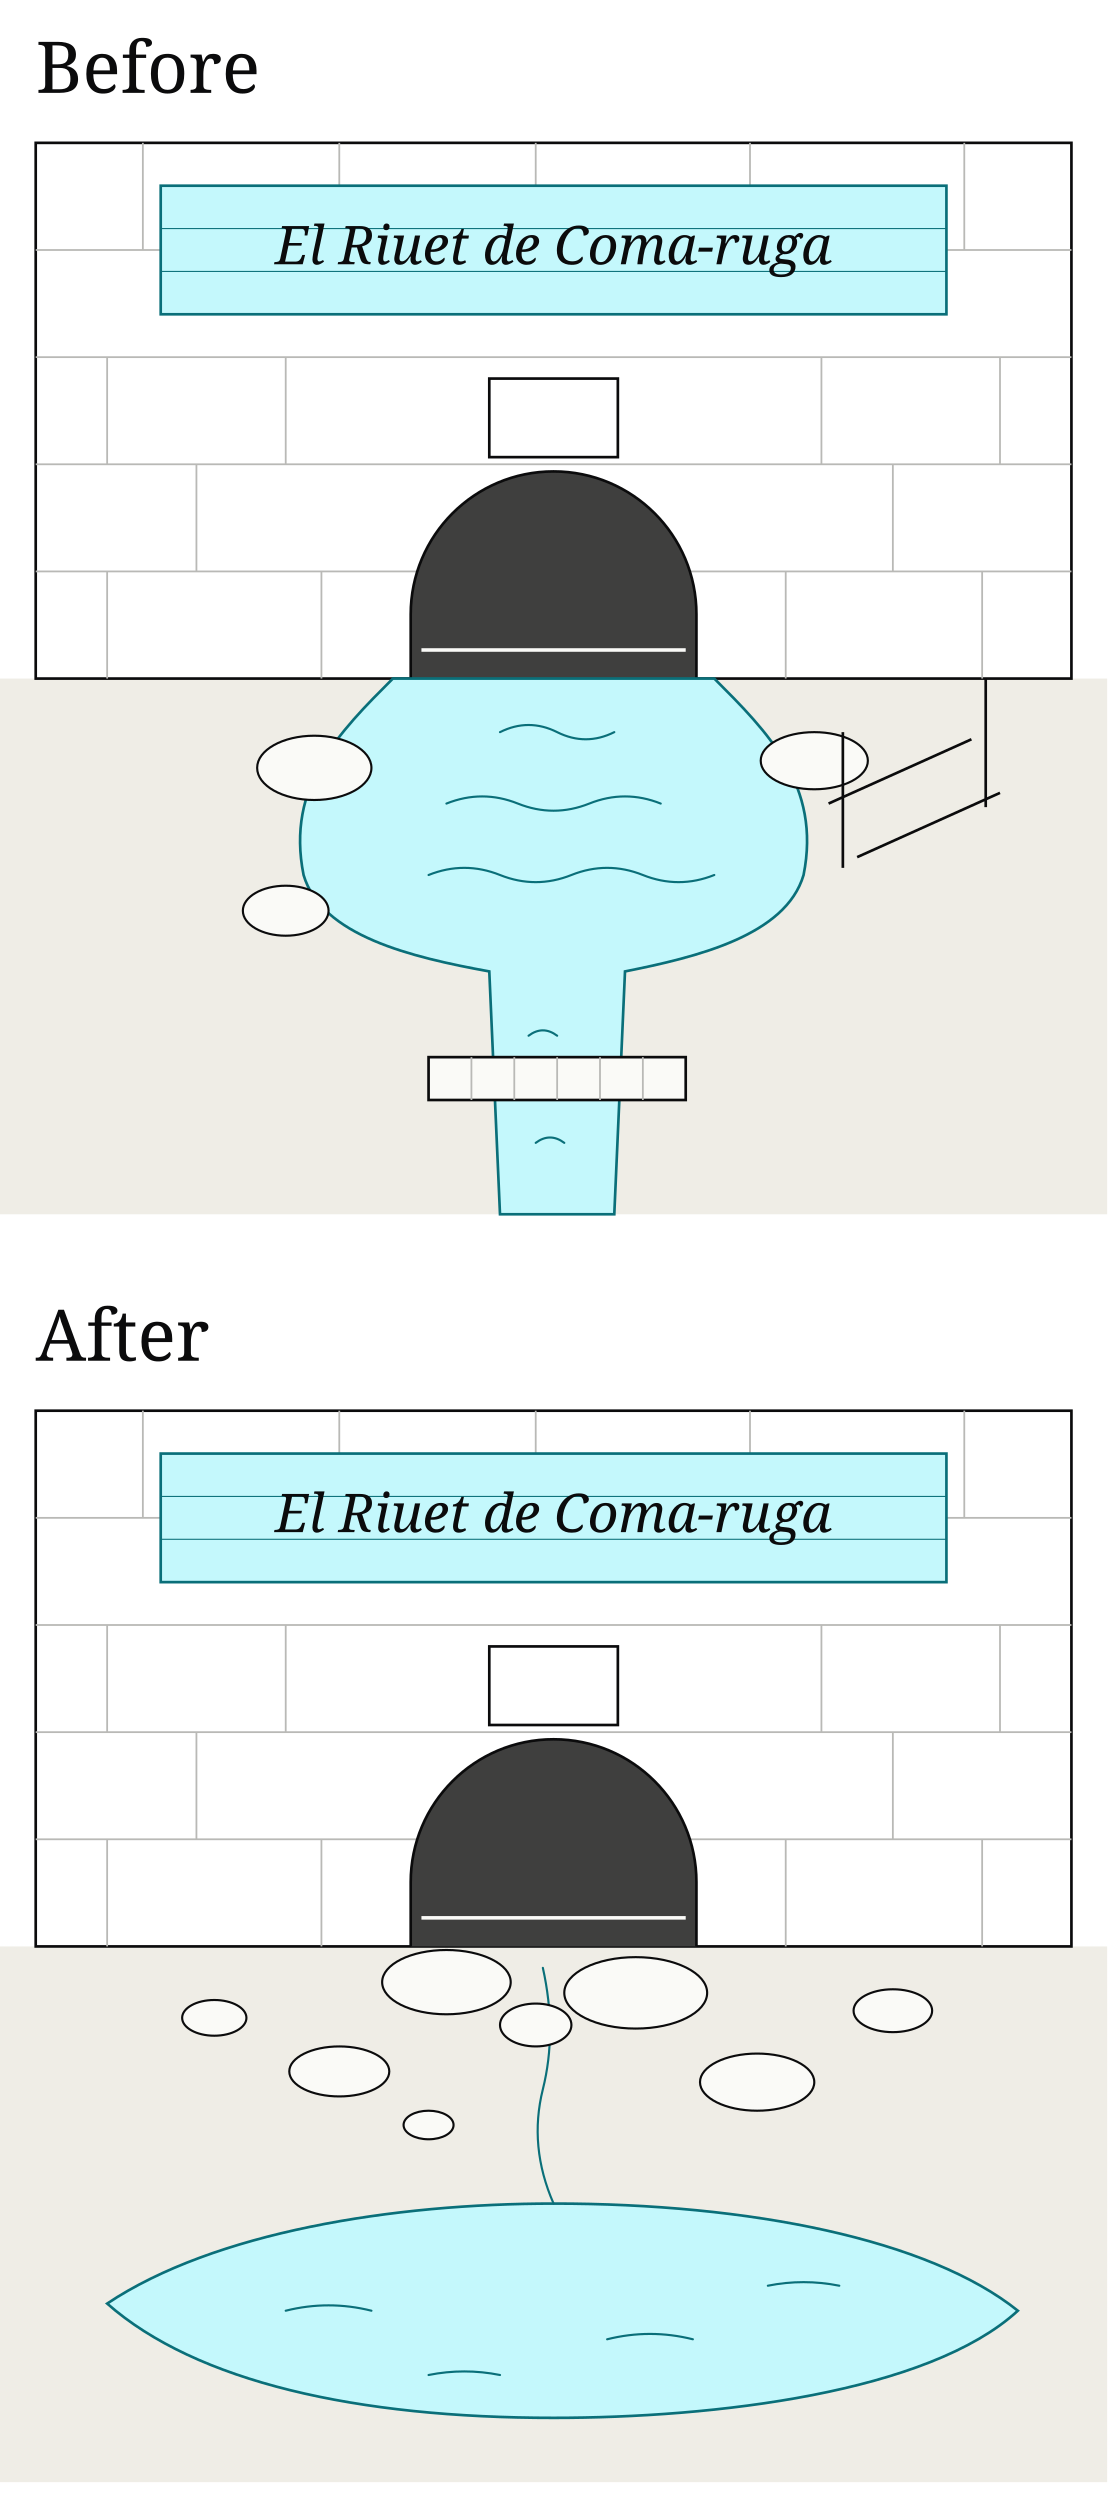
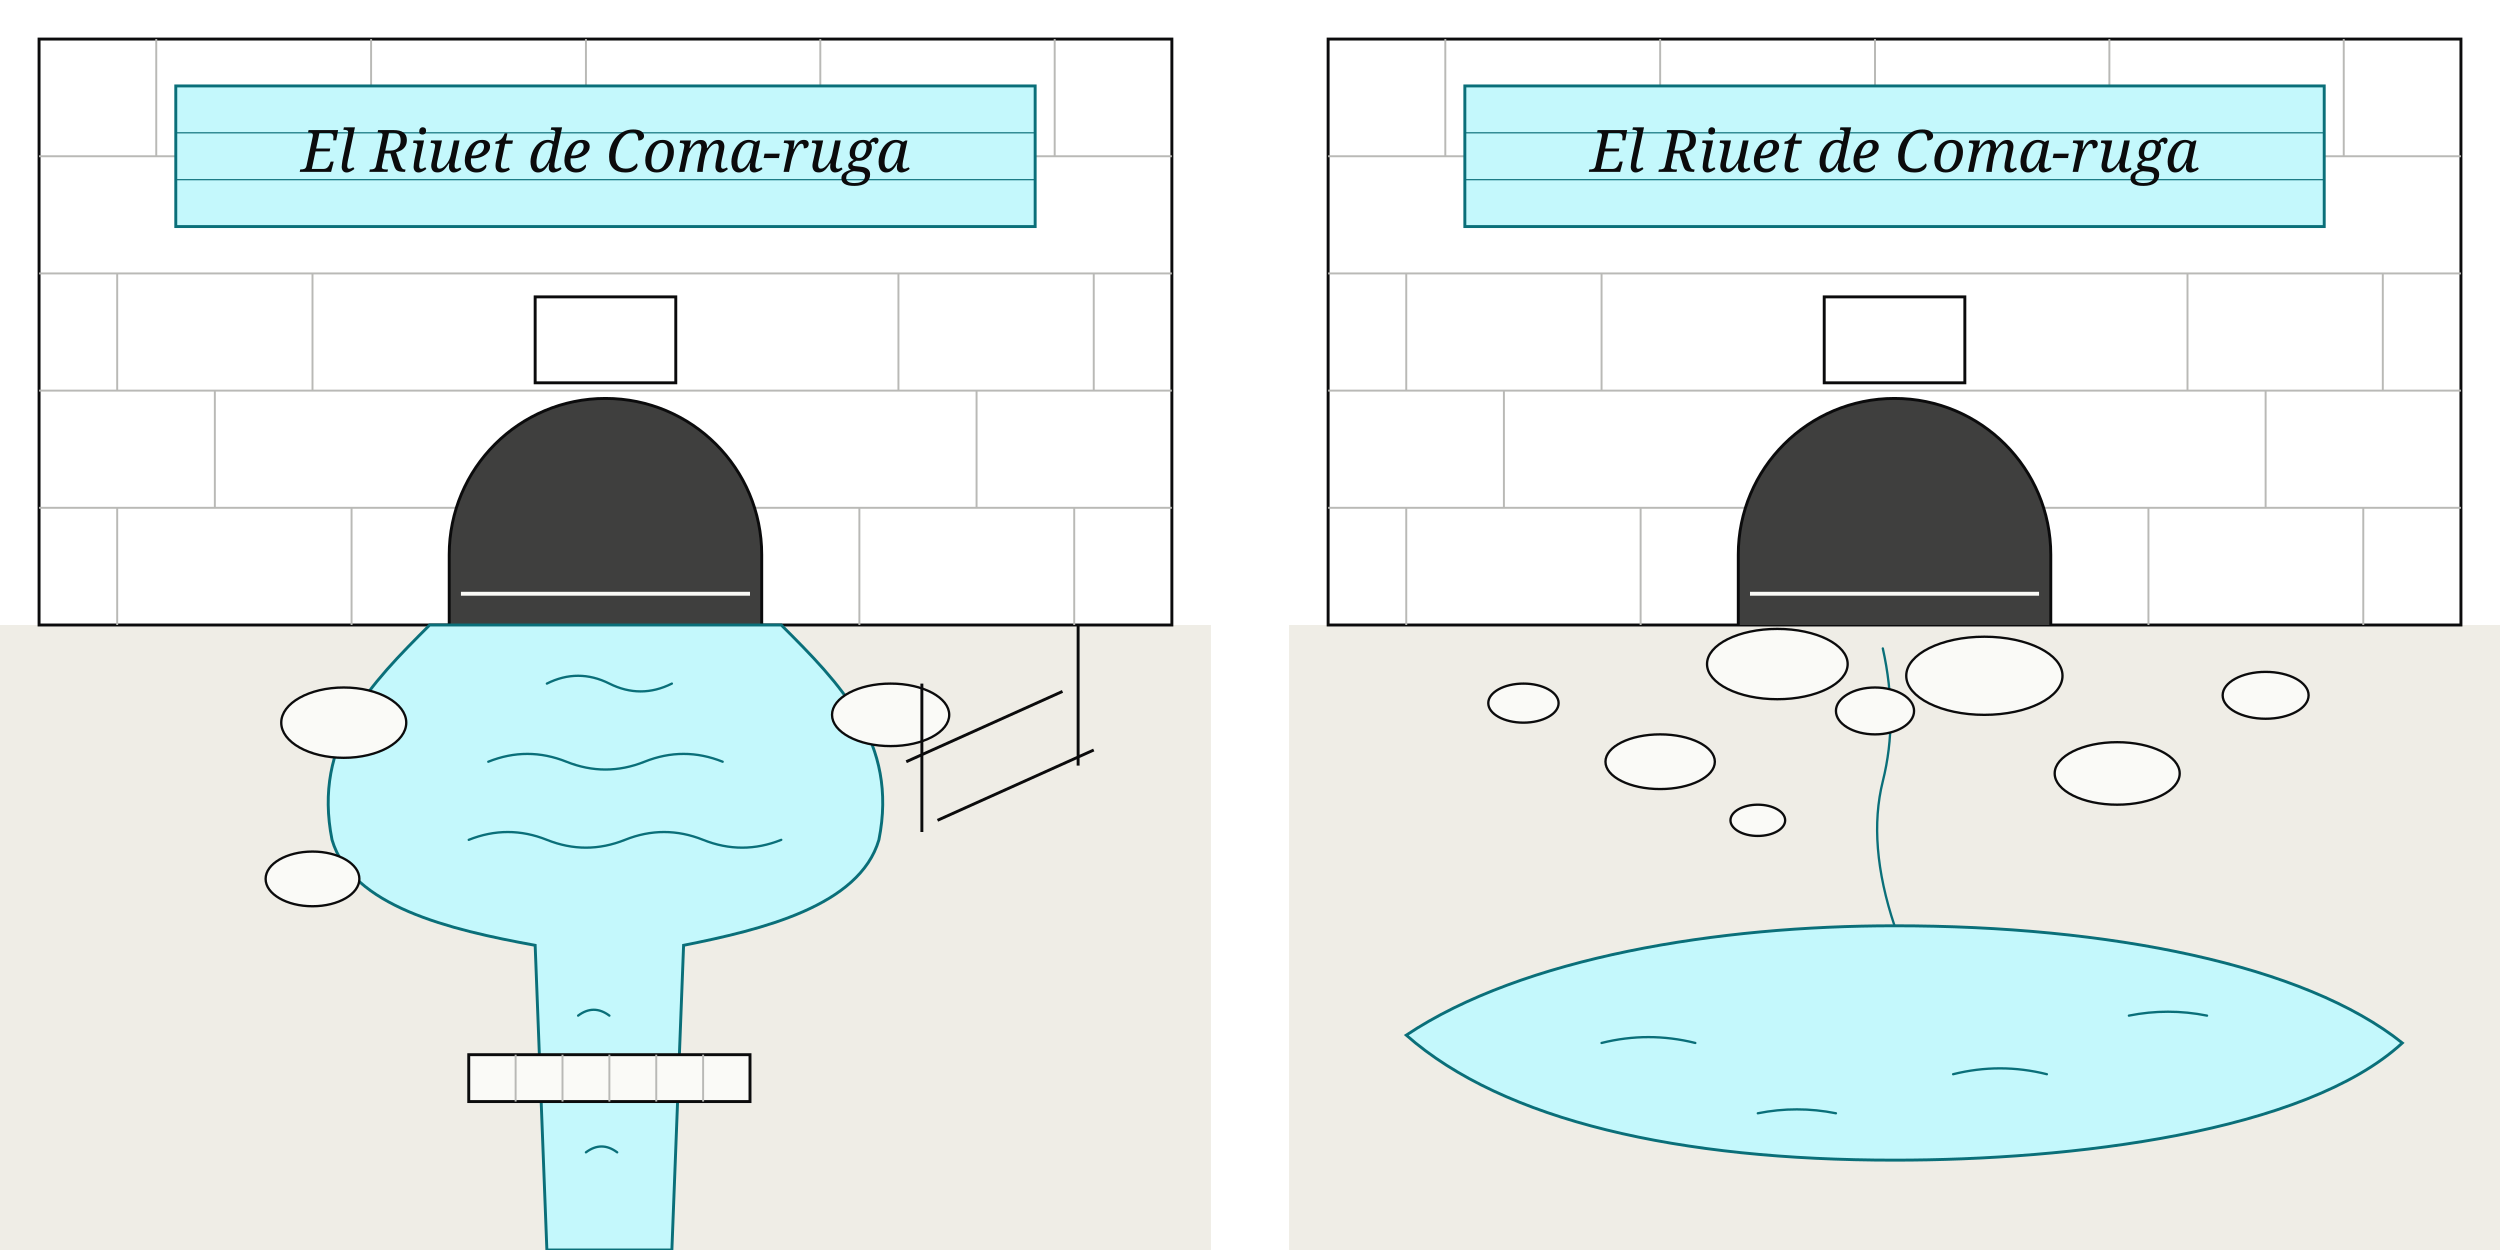
- <svg xmlns="http://www.w3.org/2000/svg" viewBox="0 0 310 700" role="img" aria-label="El Riuet de Coma-ruga, before and after">
-   <style>.ser{font-family:"Instrument Serif",Georgia,serif;fill:#0b0b0c}.ln{fill:none;stroke:#0b0b0c;stroke-width:.75}.hl{fill:none;stroke:#b9b9b6;stroke-width:.5}.w{fill:#c4f8fc;stroke:#0a6f79;stroke-width:.75}.fl{fill:none;stroke:#0a6f79;stroke-width:.6;stroke-linecap:round}.sd{fill:#efede6}.rk{fill:#fafaf7;stroke:#0b0b0c;stroke-width:.6}</style>
-   <g transform="translate(0,0)">
-     <text class="ser" x="10" y="26" font-size="20">Before</text>
-     <rect class="sd" x="0" y="190" width="310" height="150" />
-     <rect class="ln" x="10" y="40" width="290" height="150" />
-     <path class="hl" d="M10 70H300M10 100H300M10 130H300M10 160H300M40 40V70M95 40V55M150 40V55M210 40V55M270 40V70M30 100V130M80 100V130M230 100V130M280 100V130M55 130V160M250 130V160M30 160V190M90 160V190M220 160V190M275 160V190" />
-     <rect x="45" y="52" width="220" height="36" fill="#c4f8fc" stroke="#0a6f79" stroke-width=".75" />
-     <path d="M45 64H265M45 76H265" stroke="#0a6f79" stroke-width=".3" />
-     <text class="ser" x="155" y="74" text-anchor="middle" font-size="15" font-style="italic">El Riuet de Coma-ruga</text>
-     <rect class="ln" x="137" y="106" width="36" height="22" />
-     <path d="M115 190V172A40 40 0 0 1 195 172V190Z" fill="#3f3f3e" />
-     <path class="ln" d="M115 190V172A40 40 0 0 1 195 172V190" />
-     <path stroke="#fafaf7" stroke-width="1" d="M118 182H192" />
-     <path class="w" d="M110 190H200C215 205 230 220 225 245C220 262 195 268 175 272L172 340H140L137 272C115 268 90 262 85 245C80 220 95 205 110 190Z" />
-     <path class="fl" d="M140 205q8-4 16 0t16 0M125 225q10-4 20 0t20 0t20 0M120 245q10-4 20 0t20 0t20 0t20 0M148 290q4-3 8 0M150 320q4-3 8 0" />
-     <ellipse class="rk" cx="88" cy="215" rx="16" ry="9" />
-     <ellipse class="rk" cx="228" cy="213" rx="15" ry="8" />
-     <ellipse class="rk" cx="80" cy="255" rx="12" ry="7" />
-     <path class="ln" d="M232 225l40 -18M240 240l40 -18M236 205v38M276 190v36" />
-     <rect x="120" y="296" width="72" height="12" fill="#fafaf7" stroke="#0b0b0c" stroke-width=".75" />
-     <path class="hl" d="M132 296v12M144 296v12M156 296v12M168 296v12M180 296v12" />
+ <svg xmlns="http://www.w3.org/2000/svg" viewBox="0 0 640 320" class="rf-svg" aria-hidden="true">
+   <g transform="translate(0,-30)">
+     <rect class="rf-sand" x="0" y="190" width="310" height="160" fill="#efede6" />
+     <rect class="rf-ink" x="10" y="40" width="290" height="150" fill="none" stroke="#0b0b0c" stroke-width=".75" />
+     <path class="rf-hair" fill="none" stroke="#b9b9b6" stroke-width=".5" d="M10 70H300M10 100H300M10 130H300M10 160H300M40 40V70M95 40V55M150 40V55M210 40V55M270 40V70M30 100V130M80 100V130M230 100V130M280 100V130M55 130V160M250 130V160M30 160V190M90 160V190M220 160V190M275 160V190" />
+     <rect class="rf-sign" x="45" y="52" width="220" height="36" fill="#c4f8fc" stroke="#0a6f79" stroke-width=".75" />
+     <path class="rf-signline" d="M45 64H265M45 76H265" stroke="#0a6f79" stroke-width=".3" />
+     <text class="rf-signtext" x="155" y="74" text-anchor="middle" font-size="15" font-style="italic" font-family="Instrument Serif, Georgia, serif" fill="#0b0b0c">El Riuet de Coma-ruga</text>
+     <rect class="rf-ink" x="137" y="106" width="36" height="22" fill="none" stroke="#0b0b0c" stroke-width=".75" />
+     <path class="rf-arch" d="M115 190V172A40 40 0 0 1 195 172V190Z" fill="#3f3f3e" />
+     <path class="rf-ink" fill="none" stroke="#0b0b0c" stroke-width=".75" d="M115 190V172A40 40 0 0 1 195 172V190" />
+     <path class="rf-bar" stroke="#fafaf7" stroke-width="1" d="M118 182H192" />
+     <path class="rf-water" fill="#c4f8fc" stroke="#0a6f79" stroke-width=".75" d="M110 190H200C215 205 230 220 225 245C220 262 195 268 175 272L172 350H140L137 272C115 268 90 262 85 245C80 220 95 205 110 190Z" />
+     <path class="rf-flow" fill="none" stroke="#0a6f79" stroke-width=".6" stroke-linecap="round" d="M140 205q8-4 16 0t16 0M125 225q10-4 20 0t20 0t20 0M120 245q10-4 20 0t20 0t20 0t20 0M148 290q4-3 8 0M150 325q4-3 8 0" />
+     <ellipse class="rf-rock" fill="#fafaf7" stroke="#0b0b0c" stroke-width=".6" cx="88" cy="215" rx="16" ry="9" />
+     <ellipse class="rf-rock" fill="#fafaf7" stroke="#0b0b0c" stroke-width=".6" cx="228" cy="213" rx="15" ry="8" />
+     <ellipse class="rf-rock" fill="#fafaf7" stroke="#0b0b0c" stroke-width=".6" cx="80" cy="255" rx="12" ry="7" />
+     <path class="rf-ink" fill="none" stroke="#0b0b0c" stroke-width=".75" d="M232 225l40 -18M240 240l40 -18M236 205v38M276 190v36" />
+     <rect class="rf-bridge" x="120" y="300" width="72" height="12" fill="#fafaf7" stroke="#0b0b0c" stroke-width=".75" />
+     <path class="rf-hair" fill="none" stroke="#b9b9b6" stroke-width=".5" d="M132 300v12M144 300v12M156 300v12M168 300v12M180 300v12" />
  </g>
-   <g transform="translate(0,355)">
-     <text class="ser" x="10" y="26" font-size="20">After</text>
-     <rect class="sd" x="0" y="190" width="310" height="150" />
-     <rect class="ln" x="10" y="40" width="290" height="150" />
-     <path class="hl" d="M10 70H300M10 100H300M10 130H300M10 160H300M40 40V70M95 40V55M150 40V55M210 40V55M270 40V70M30 100V130M80 100V130M230 100V130M280 100V130M55 130V160M250 130V160M30 160V190M90 160V190M220 160V190M275 160V190" />
-     <rect x="45" y="52" width="220" height="36" fill="#c4f8fc" stroke="#0a6f79" stroke-width=".75" />
-     <path d="M45 64H265M45 76H265" stroke="#0a6f79" stroke-width=".3" />
-     <text class="ser" x="155" y="74" text-anchor="middle" font-size="15" font-style="italic">El Riuet de Coma-ruga</text>
-     <rect class="ln" x="137" y="106" width="36" height="22" />
-     <path d="M115 190V172A40 40 0 0 1 195 172V190Z" fill="#3f3f3e" />
-     <path class="ln" d="M115 190V172A40 40 0 0 1 195 172V190" />
-     <path stroke="#fafaf7" stroke-width="1" d="M118 182H192" />
-     <path class="w" d="M30 290C60 270 110 262 155 262C210 262 260 272 285 292C260 315 200 322 155 322C100 322 55 312 30 290Z" />
-     <path class="fl" d="M80 292q12-3 24 0M170 300q12-3 24 0M120 310q10-2 20 0M215 285q10-2 20 0M152 196q4 18 0 34t3 32" />
-     <ellipse class="rk" cx="125" cy="200" rx="18" ry="9" />
-     <ellipse class="rk" cx="178" cy="203" rx="20" ry="10" />
-     <ellipse class="rk" cx="150" cy="212" rx="10" ry="6" />
-     <ellipse class="rk" cx="95" cy="225" rx="14" ry="7" />
-     <ellipse class="rk" cx="212" cy="228" rx="16" ry="8" />
-     <ellipse class="rk" cx="60" cy="210" rx="9" ry="5" />
-     <ellipse class="rk" cx="250" cy="208" rx="11" ry="6" />
-     <ellipse class="rk" cx="120" cy="240" rx="7" ry="4" />
+   <g transform="translate(330,-30)">
+     <rect class="rf-sand" x="0" y="190" width="310" height="160" fill="#efede6" />
+     <rect class="rf-ink" x="10" y="40" width="290" height="150" fill="none" stroke="#0b0b0c" stroke-width=".75" />
+     <path class="rf-hair" fill="none" stroke="#b9b9b6" stroke-width=".5" d="M10 70H300M10 100H300M10 130H300M10 160H300M40 40V70M95 40V55M150 40V55M210 40V55M270 40V70M30 100V130M80 100V130M230 100V130M280 100V130M55 130V160M250 130V160M30 160V190M90 160V190M220 160V190M275 160V190" />
+     <rect class="rf-sign" x="45" y="52" width="220" height="36" fill="#c4f8fc" stroke="#0a6f79" stroke-width=".75" />
+     <path class="rf-signline" d="M45 64H265M45 76H265" stroke="#0a6f79" stroke-width=".3" />
+     <text class="rf-signtext" x="155" y="74" text-anchor="middle" font-size="15" font-style="italic" font-family="Instrument Serif, Georgia, serif" fill="#0b0b0c">El Riuet de Coma-ruga</text>
+     <rect class="rf-ink" x="137" y="106" width="36" height="22" fill="none" stroke="#0b0b0c" stroke-width=".75" />
+     <path class="rf-arch" d="M115 190V172A40 40 0 0 1 195 172V190Z" fill="#3f3f3e" />
+     <path class="rf-ink" fill="none" stroke="#0b0b0c" stroke-width=".75" d="M115 190V172A40 40 0 0 1 195 172V190" />
+     <path class="rf-bar" stroke="#fafaf7" stroke-width="1" d="M118 182H192" />
+     <path class="rf-water" fill="#c4f8fc" stroke="#0a6f79" stroke-width=".75" d="M30 295C60 275 110 267 155 267C210 267 260 277 285 297C260 320 200 327 155 327C100 327 55 317 30 295Z" />
+     <path class="rf-flow" fill="none" stroke="#0a6f79" stroke-width=".6" stroke-linecap="round" d="M80 297q12-3 24 0M170 305q12-3 24 0M120 315q10-2 20 0M215 290q10-2 20 0M152 196q4 18 0 34t3 37" />
+     <ellipse class="rf-rock" fill="#fafaf7" stroke="#0b0b0c" stroke-width=".6" cx="125" cy="200" rx="18" ry="9" />
+     <ellipse class="rf-rock" fill="#fafaf7" stroke="#0b0b0c" stroke-width=".6" cx="178" cy="203" rx="20" ry="10" />
+     <ellipse class="rf-rock" fill="#fafaf7" stroke="#0b0b0c" stroke-width=".6" cx="150" cy="212" rx="10" ry="6" />
+     <ellipse class="rf-rock" fill="#fafaf7" stroke="#0b0b0c" stroke-width=".6" cx="95" cy="225" rx="14" ry="7" />
+     <ellipse class="rf-rock" fill="#fafaf7" stroke="#0b0b0c" stroke-width=".6" cx="212" cy="228" rx="16" ry="8" />
+     <ellipse class="rf-rock" fill="#fafaf7" stroke="#0b0b0c" stroke-width=".6" cx="60" cy="210" rx="9" ry="5" />
+     <ellipse class="rf-rock" fill="#fafaf7" stroke="#0b0b0c" stroke-width=".6" cx="250" cy="208" rx="11" ry="6" />
+     <ellipse class="rf-rock" fill="#fafaf7" stroke="#0b0b0c" stroke-width=".6" cx="120" cy="240" rx="7" ry="4" />
  </g>
</svg>
